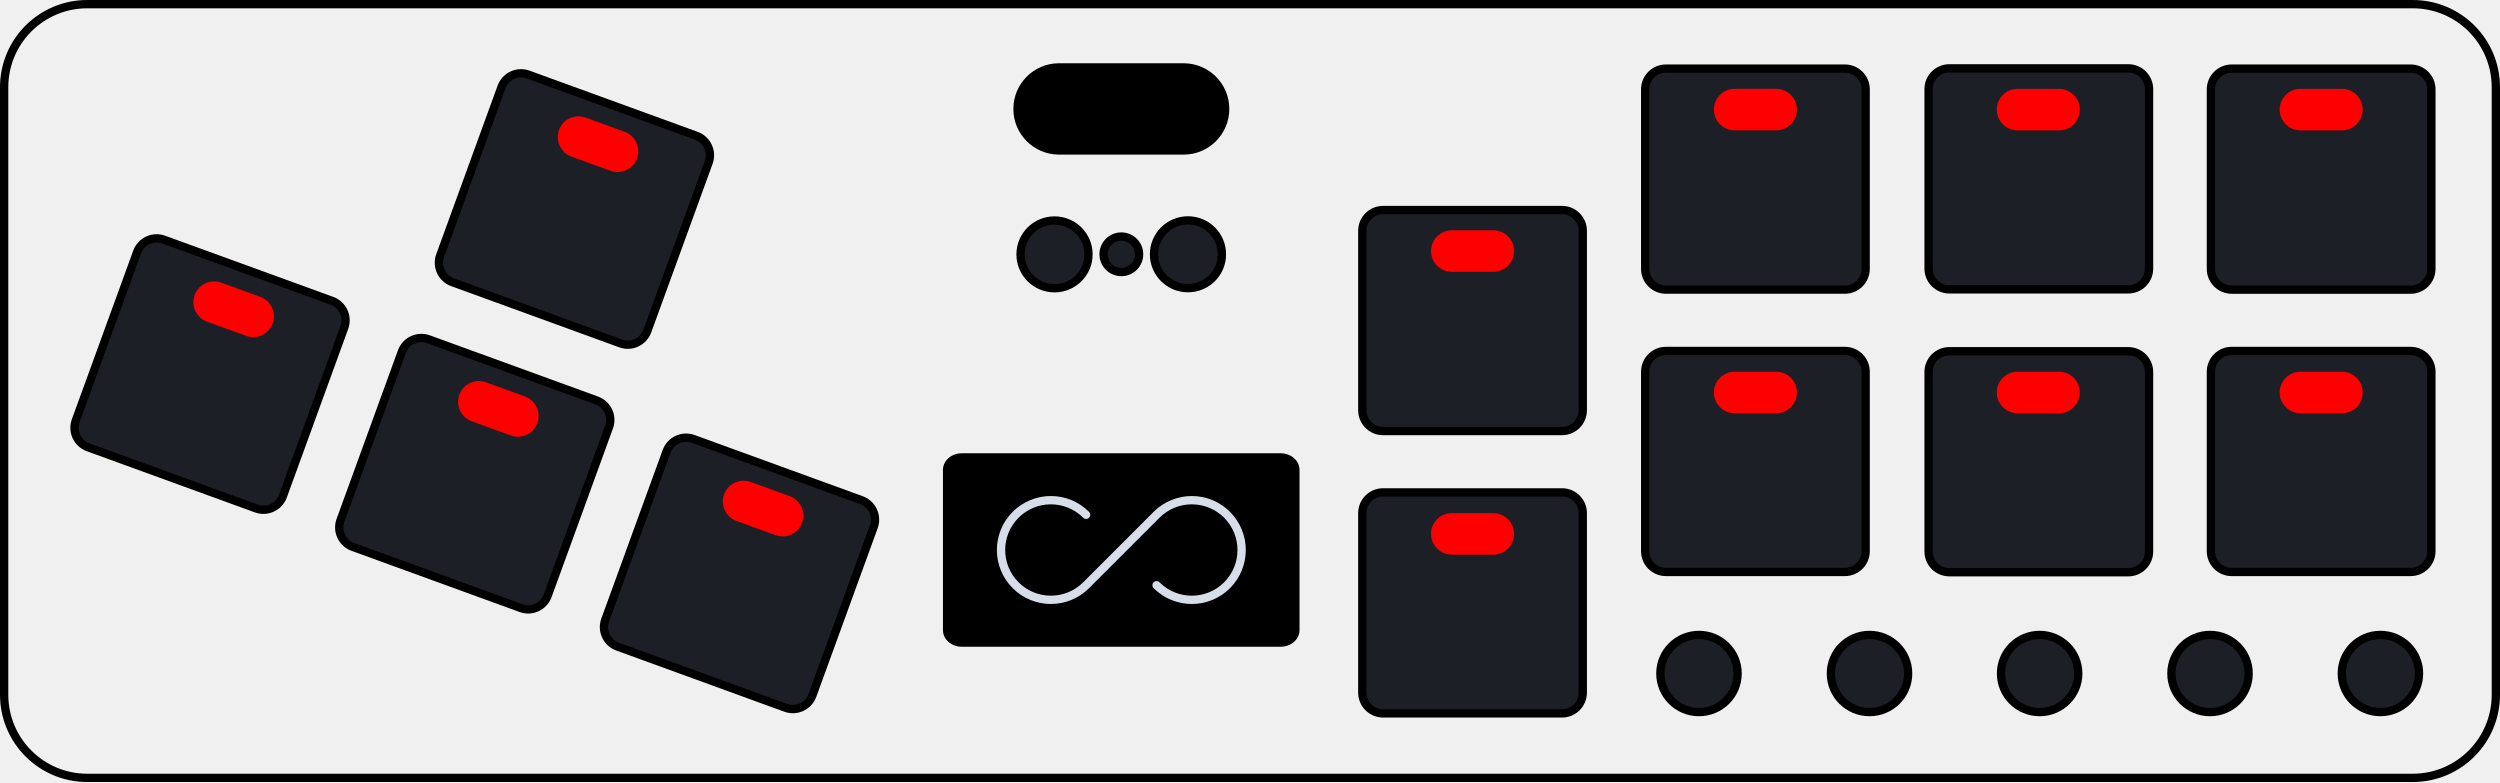
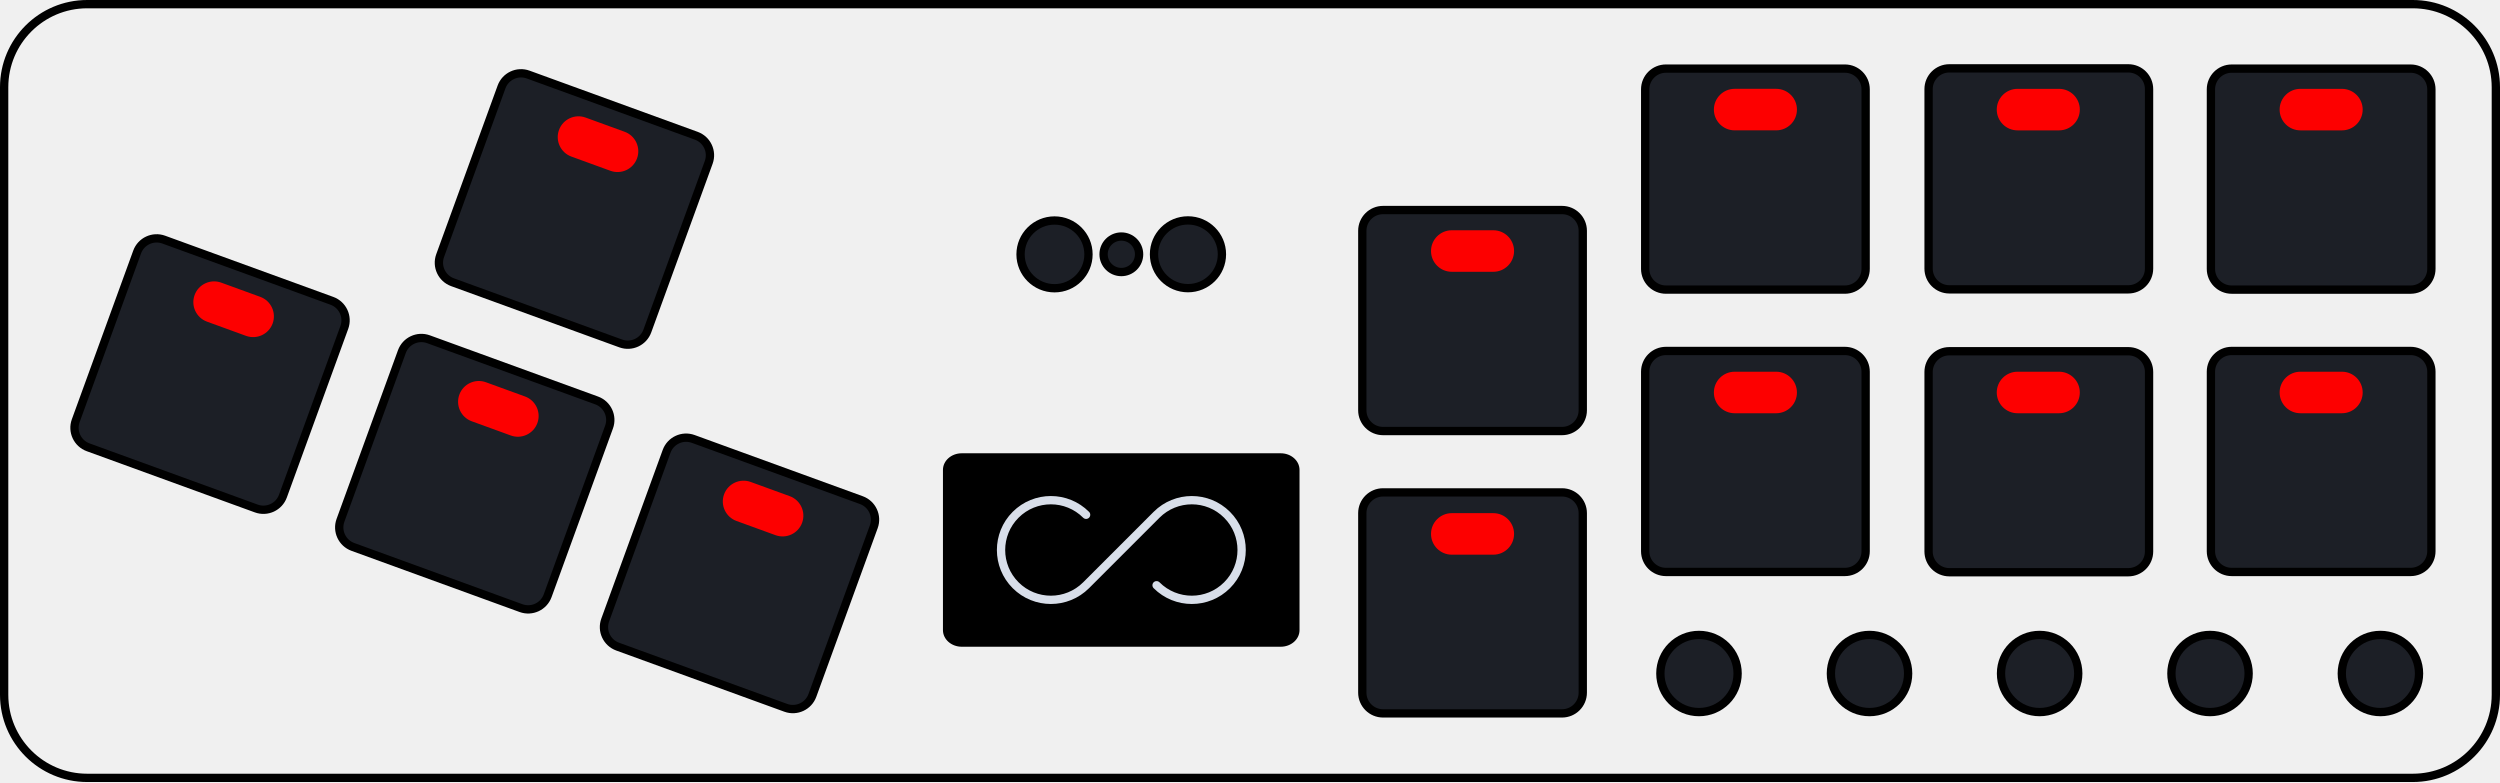
<svg xmlns="http://www.w3.org/2000/svg" viewBox="0 0 602 188.31" width="602" height="188.31" version="1.1" id="svg169" xml:space="preserve">
  <defs id="defs4">
    <marker id="DistanceX" orient="auto" refX="0" refY="0" style="overflow:visible">
      <path d="M 3,-3 -3,3 M 0,-5 V 5" style="stroke:#000000;stroke-width:0.5" id="path1" />
    </marker>
    <pattern id="Hatch" patternUnits="userSpaceOnUse" width="8" height="8" x="0" y="0">
      <path d="M8 4 l-4,4" stroke="#000000" stroke-width="0.25" linecap="square" id="path2" />
      <path d="M6 2 l-4,4" stroke="#000000" stroke-width="0.25" linecap="square" id="path3" />
      <path d="M4 0 l-4,4" stroke="#000000" stroke-width="0.25" linecap="square" id="path4" />
    </pattern>
    <symbol id="*MODEL_SPACE" />
    <symbol id="*PAPER_SPACE" />
  </defs>
  <rect style="fill:none;fill-opacity:1;stroke:#000000;stroke-width:2;stroke-linecap:round;stroke-dasharray:none;stroke-opacity:1" id="rect19" width="600" height="186.31" x="1" y="1" rx="20" ry="20" />
  <g id="layer5" transform="translate(1,1)">
    <rect style="fill:#000000;fill-opacity:1;stroke:none;stroke-width:1.703;stroke-linecap:round;stroke-dasharray:none;stroke-opacity:1" id="oled" width="85.863" height="46.585" x="226.062" y="108.15" rx="4.531" ry="3.999" />
    <path fill="none" stroke="#000000" d="m 277.503,139.927 a 11.999,11.999 0 1 0 0,-16.969 l -16.969,16.969 a 11.999,11.999 0 1 1 0,-16.969" id="logo" style="stroke:#d8dee9;stroke-width:2;stroke-linecap:round;stroke-dasharray:none;stroke-opacity:1" />
  </g>
  <g id="layer3" transform="translate(1,1)">
    <rect style="fill:#1c1f26;fill-opacity:1;stroke:#000000;stroke-width:2;stroke-linecap:round;stroke-dasharray:none;stroke-opacity:1" id="pin01" width="53.09" height="53.219" x="327.043" y="49.576" rx="5" ry="5" />
    <rect style="fill:#1c1f26;fill-opacity:1;stroke:#000000;stroke-width:2;stroke-linecap:round;stroke-dasharray:none;stroke-opacity:1" id="pin02" width="53.09" height="53.219" x="395.159" y="15.519" rx="5" ry="5" />
    <rect style="fill:#1c1f26;fill-opacity:1;stroke:#000000;stroke-width:2;stroke-linecap:round;stroke-dasharray:none;stroke-opacity:1" id="pin03" width="53.09" height="53.219" x="463.403" y="15.459" rx="5" ry="5" />
    <rect style="fill:#1c1f26;fill-opacity:1;stroke:#000000;stroke-width:2;stroke-linecap:round;stroke-dasharray:none;stroke-opacity:1" id="pin04" width="53.09" height="53.219" x="531.389" y="15.523" rx="5" ry="5" />
    <rect style="fill:#1c1f26;fill-opacity:1;stroke:#000000;stroke-width:2;stroke-linecap:round;stroke-dasharray:none;stroke-opacity:1" id="pin08" width="53.09" height="53.219" x="531.389" y="83.509" rx="5" ry="5" />
    <rect style="fill:#1c1f26;fill-opacity:1;stroke:#000000;stroke-width:2;stroke-linecap:round;stroke-dasharray:none;stroke-opacity:1" id="pin07" width="53.09" height="53.219" x="463.403" y="83.574" rx="5" ry="5" />
    <rect style="fill:#1c1f26;fill-opacity:1;stroke:#000000;stroke-width:2;stroke-linecap:round;stroke-dasharray:none;stroke-opacity:1" id="pin06" width="53.09" height="53.219" x="395.159" y="83.51" rx="5" ry="5" />
    <rect style="fill:#1c1f26;fill-opacity:1;stroke:#000000;stroke-width:2;stroke-linecap:round;stroke-dasharray:none;stroke-opacity:1" id="pin05" width="53.09" height="53.219" x="327.043" y="117.567" rx="5" ry="5" />
    <rect style="fill:#1c1f26;fill-opacity:1;stroke:#000000;stroke-width:2;stroke-linecap:round;stroke-dasharray:none;stroke-opacity:1" id="pin26" width="53.09" height="53.219" x="186.728" y="41.631" rx="5" ry="5" transform="rotate(20)" />
    <rect style="fill:#1c1f26;fill-opacity:1;stroke:#000000;stroke-width:2;stroke-linecap:round;stroke-dasharray:none;stroke-opacity:1" id="pin27" width="53.09" height="53.219" x="118.614" y="40.876" rx="5" ry="5" transform="rotate(20)" />
    <rect style="fill:#1c1f26;fill-opacity:1;stroke:#000000;stroke-width:2;stroke-linecap:round;stroke-dasharray:none;stroke-opacity:1" id="pin28" width="53.09" height="53.219" x="50.506" y="40.137" rx="5" ry="5" transform="rotate(20)" />
    <rect style="fill:#1c1f26;fill-opacity:1;stroke:#000000;stroke-width:2;stroke-linecap:round;stroke-dasharray:none;stroke-opacity:1" id="pin29" width="53.09" height="53.219" x="119.366" y="-27.225" rx="5" ry="5" transform="rotate(20)" />
    <ellipse style="fill:#1c1f26;fill-opacity:1;stroke:#000000;stroke-width:2;stroke-linecap:round;stroke-dasharray:none;stroke-opacity:1" id="pin13" cx="572.204" cy="161.181" rx="9.3" ry="9.29" />
    <ellipse style="fill:#1c1f26;fill-opacity:1;stroke:#000000;stroke-width:2;stroke-linecap:round;stroke-dasharray:none;stroke-opacity:1" id="pin09" cx="408.116" cy="161.181" rx="9.3" ry="9.29" />
    <ellipse style="fill:#1c1f26;fill-opacity:1;stroke:#000000;stroke-width:2;stroke-linecap:round;stroke-dasharray:none;stroke-opacity:1" id="pin10" cx="449.179" cy="161.181" rx="9.3" ry="9.29" />
    <ellipse style="fill:#1c1f26;fill-opacity:1;stroke:#000000;stroke-width:2;stroke-linecap:round;stroke-dasharray:none;stroke-opacity:1" id="pin11" cx="490.144" cy="161.181" rx="9.3" ry="9.29" />
    <ellipse style="fill:#1c1f26;fill-opacity:1;stroke:#000000;stroke-width:2;stroke-linecap:round;stroke-dasharray:none;stroke-opacity:1" id="pin12" cx="531.174" cy="161.181" rx="9.3" ry="9.29" />
-     <rect style="display:inline;fill:#000000;fill-opacity:1;stroke:#000000;stroke-width:2;stroke-linecap:round;stroke-opacity:1" id="test-btn" width="50" height="20" x="244.018" y="15.232" rx="10" ry="10" />
+     <rect style="display:none;fill:#000000;fill-opacity:1;stroke:#000000;stroke-width:2;stroke-linecap:round;stroke-opacity:1" id="test-btn" width="50" height="20" x="244.018" y="15.232" rx="10" ry="10" />
    <ellipse style="fill:#1c1f26;fill-opacity:1;stroke:#000000;stroke-width:2;stroke-linecap:round;stroke-dasharray:none;stroke-opacity:1" id="boot" cx="252.928" cy="60.253" rx="8.178" ry="8.158" />
    <ellipse style="fill:#1c1f26;fill-opacity:1;stroke:#000000;stroke-width:2;stroke-linecap:round;stroke-dasharray:none;stroke-opacity:1" id="reset" cx="285.063" cy="60.232" rx="8.178" ry="8.158" />
  </g>
  <g id="layer1" style="display:none" transform="translate(1,1)">
    <rect style="display:inline;fill:#000000;stroke:#000000;stroke-width:1.79;stroke-linecap:round" id="rect1" width="48.628" height="25" x="244.704" y="35.232" />
    <rect style="display:inline;fill:#fd0000;fill-opacity:1;stroke:none;stroke-width:1;stroke-linecap:round" id="rect3" width="5" height="5" x="351.088" y="49.447" />
    <rect style="display:inline;fill:#fd0000;fill-opacity:1;stroke:none;stroke-width:1;stroke-linecap:round" id="rect3-6" width="5" height="5" x="419.204" y="15.39" />
    <rect style="display:inline;fill:#fd0000;fill-opacity:1;stroke:none;stroke-width:1;stroke-linecap:round" id="rect3-3" width="5" height="5" x="487.319" y="15.394" />
    <rect style="display:inline;fill:#fd0000;fill-opacity:1;stroke:none;stroke-width:1;stroke-linecap:round" id="rect3-2" width="5" height="5" x="555.434" y="15.394" />
    <rect style="display:inline;fill:#fd0000;fill-opacity:1;stroke:none;stroke-width:1;stroke-linecap:round" id="rect3-27" width="5" height="5" x="555.434" y="83.509" />
    <rect style="display:inline;fill:#fd0000;fill-opacity:1;stroke:none;stroke-width:1;stroke-linecap:round" id="rect3-36" width="5" height="5" x="487.319" y="83.509" />
    <rect style="display:inline;fill:#fd0000;fill-opacity:1;stroke:none;stroke-width:1;stroke-linecap:round" id="rect3-61" width="5" height="5" x="419.203" y="83.51" />
    <rect style="display:inline;fill:#fd0000;fill-opacity:1;stroke:none;stroke-width:1;stroke-linecap:round" id="rect3-9" width="5" height="5" x="351.088" y="117.567" />
    <rect style="display:inline;fill:#fd0000;fill-opacity:1;stroke:none;stroke-width:1;stroke-linecap:round" id="rect3-9-2" width="5" height="5" x="143.411" y="-27.225" transform="rotate(20)" />
    <rect style="display:inline;fill:#fd0000;fill-opacity:1;stroke:none;stroke-width:1;stroke-linecap:round" id="rect3-9-2-9" width="5" height="5" x="142.659" y="40.876" transform="rotate(20)" />
    <rect style="display:inline;fill:#fd0000;fill-opacity:1;stroke:none;stroke-width:1;stroke-linecap:round" id="rect3-9-2-6" width="5" height="5" x="74.551" y="40.137" transform="rotate(20)" />
    <rect style="display:inline;fill:#fd0000;fill-opacity:1;stroke:none;stroke-width:1;stroke-linecap:round" id="rect3-9-2-93" width="5" height="5" x="210.773" y="41.631" transform="rotate(20)" />
  </g>
  <g id="layer2" style="display:none" transform="translate(1,1)">
    <path style="display:inline;fill:#fd0000;fill-opacity:1;stroke:#ffffff;stroke-width:2;stroke-linecap:round;stroke-opacity:1" d="m 112.061,39.885 49.928,18.798" id="pin29-label" />
    <path style="display:inline;fill:#fd0000;fill-opacity:1;stroke:#ffffff;stroke-width:2;stroke-linecap:round;stroke-opacity:1" d="M 24.315,79.634 74.242,98.432" id="pin28-label" />
    <path style="display:inline;fill:#fd0000;fill-opacity:1;stroke:#ffffff;stroke-width:2;stroke-linecap:round;stroke-opacity:1" d="m 88.063,103.623 49.928,18.798" id="pin27-label" />
    <path style="display:inline;fill:#fd0000;fill-opacity:1;stroke:#ffffff;stroke-width:2;stroke-linecap:round;stroke-opacity:1" d="M 151.81,127.628 201.738,146.426" id="pin26-label" />
    <path style="display:inline;fill:#fd0000;fill-opacity:1;stroke:#ffffff;stroke-width:2;stroke-linecap:round;stroke-opacity:1" d="m 326.914,144.241 h 53.348" id="pin05-label" />
    <path style="display:inline;fill:#fd0000;fill-opacity:1;stroke:#ffffff;stroke-width:2;stroke-linecap:round;stroke-opacity:1" d="m 326.914,76.122 53.348,10e-7" id="pin01-label" />
    <path style="display:inline;fill:#fd0000;fill-opacity:1;stroke:#ffffff;stroke-width:2;stroke-linecap:round;stroke-opacity:1" d="m 395.029,42.064 h 53.348" id="pin02-label" />
    <path style="display:inline;fill:#fd0000;fill-opacity:1;stroke:#ffffff;stroke-width:2;stroke-linecap:round;stroke-opacity:1" d="m 395.029,110.184 h 53.348" id="pin06-label" />
    <path style="display:inline;fill:#fd0000;fill-opacity:1;stroke:#ffffff;stroke-width:2;stroke-linecap:round;stroke-opacity:1" d="m 463.145,42.068 h 53.348" id="pin03-label" />
    <path style="display:inline;fill:#fd0000;fill-opacity:1;stroke:#ffffff;stroke-width:2;stroke-linecap:round;stroke-opacity:1" d="m 463.145,110.184 h 53.348" id="pin07-label" />
    <path style="display:inline;fill:#fd0000;fill-opacity:1;stroke:#ffffff;stroke-width:2;stroke-linecap:round;stroke-opacity:1" d="m 531.26,42.068 h 53.348" id="pin04-label" />
    <path style="display:inline;fill:#fd0000;fill-opacity:1;stroke:#ffffff;stroke-width:2;stroke-linecap:round;stroke-opacity:1" d="m 531.26,110.184 h 53.348" id="pin08-label" />
    <path style="fill:#ff0202;stroke:#000000;stroke-width:2;stroke-linecap:round" d="m 400.377,159 17.478,6.361" id="pin09-label" transform="translate(-1,-1)" />
    <path style="fill:#ff0202;stroke:#000000;stroke-width:2;stroke-linecap:round" d="m 441.44,159 17.478,6.362" id="pin10-label" transform="translate(-1,-1)" />
    <path style="fill:#ff0202;stroke:#000000;stroke-width:2;stroke-linecap:round" d="m 482.405,159 17.478,6.362" id="pin11-label" transform="translate(-1,-1)" />
    <path style="fill:#ff0202;stroke:#000000;stroke-width:2;stroke-linecap:round" d="m 523.435,159 17.478,6.362" id="pin12-label" transform="translate(-1,-1)" />
    <path style="fill:#ff0202;stroke:#000000;stroke-width:2;stroke-linecap:round" d="m 564.465,159 17.478,6.362" id="pin13-label" transform="translate(-1,-1)" />
  </g>
  <g id="layer4" transform="translate(1,1)">
    <rect style="fill:#fd0000;fill-opacity:1;stroke:none;stroke-width:2;stroke-linecap:round" id="led-0" width="20" height="10" x="343.588" y="54.447" ry="5" rx="5" />
    <rect style="fill:#fd0000;fill-opacity:1;stroke:none;stroke-width:2;stroke-linecap:round" id="led-1" width="20" height="10" x="411.704" y="20.39" ry="5" rx="5" />
    <rect style="fill:#fd0000;fill-opacity:1;stroke:none;stroke-width:2;stroke-linecap:round" id="led-2" width="20" height="10" x="479.819" y="20.394" ry="5" rx="5" />
    <rect style="fill:#fd0000;fill-opacity:1;stroke:none;stroke-width:2;stroke-linecap:round" id="led-3" width="20" height="10" x="547.934" y="20.394" ry="5" rx="5" />
    <rect style="fill:#fd0000;fill-opacity:1;stroke:none;stroke-width:2;stroke-linecap:round" id="led-4" width="20" height="10" x="547.934" y="88.509" ry="5" rx="5" />
    <rect style="fill:#fd0000;fill-opacity:1;stroke:none;stroke-width:2;stroke-linecap:round" id="led-5" width="20" height="10" x="479.819" y="88.509" ry="5" rx="5" />
    <rect style="fill:#fd0000;fill-opacity:1;stroke:none;stroke-width:2;stroke-linecap:round" id="led-6" width="20" height="10" x="411.703" y="88.51" ry="5" rx="5" />
    <rect style="fill:#fd0000;fill-opacity:1;stroke:none;stroke-width:2;stroke-linecap:round" id="led-7" width="20" height="10" x="343.588" y="122.567" ry="5" rx="5" />
    <rect style="fill:#fd0000;fill-opacity:1;stroke:none;stroke-width:2;stroke-linecap:round" id="led-11" width="20" height="10" x="135.911" y="-22.225" ry="5" rx="5" transform="rotate(20)" />
    <rect style="fill:#fd0000;fill-opacity:1;stroke:none;stroke-width:2;stroke-linecap:round" id="led-9" width="20" height="10" x="135.159" y="45.876" ry="5" rx="5" transform="rotate(20)" />
    <rect style="fill:#fd0000;fill-opacity:1;stroke:none;stroke-width:2;stroke-linecap:round" id="led-10" width="20" height="10" x="67.051" y="45.137" ry="5" rx="5" transform="rotate(20)" />
    <rect style="fill:#fd0000;fill-opacity:1;stroke:none;stroke-width:2;stroke-linecap:round" id="led-8" width="20" height="10" x="203.273" y="46.631" ry="5" rx="5" transform="rotate(20)" />
    <ellipse style="fill:#1c1f26;fill-opacity:1;stroke:#000000;stroke-width:2;stroke-linecap:round;stroke-dasharray:none;stroke-opacity:1" id="board-led" cx="269.018" cy="60.232" rx="4.276" ry="4.276" />
  </g>
</svg>
